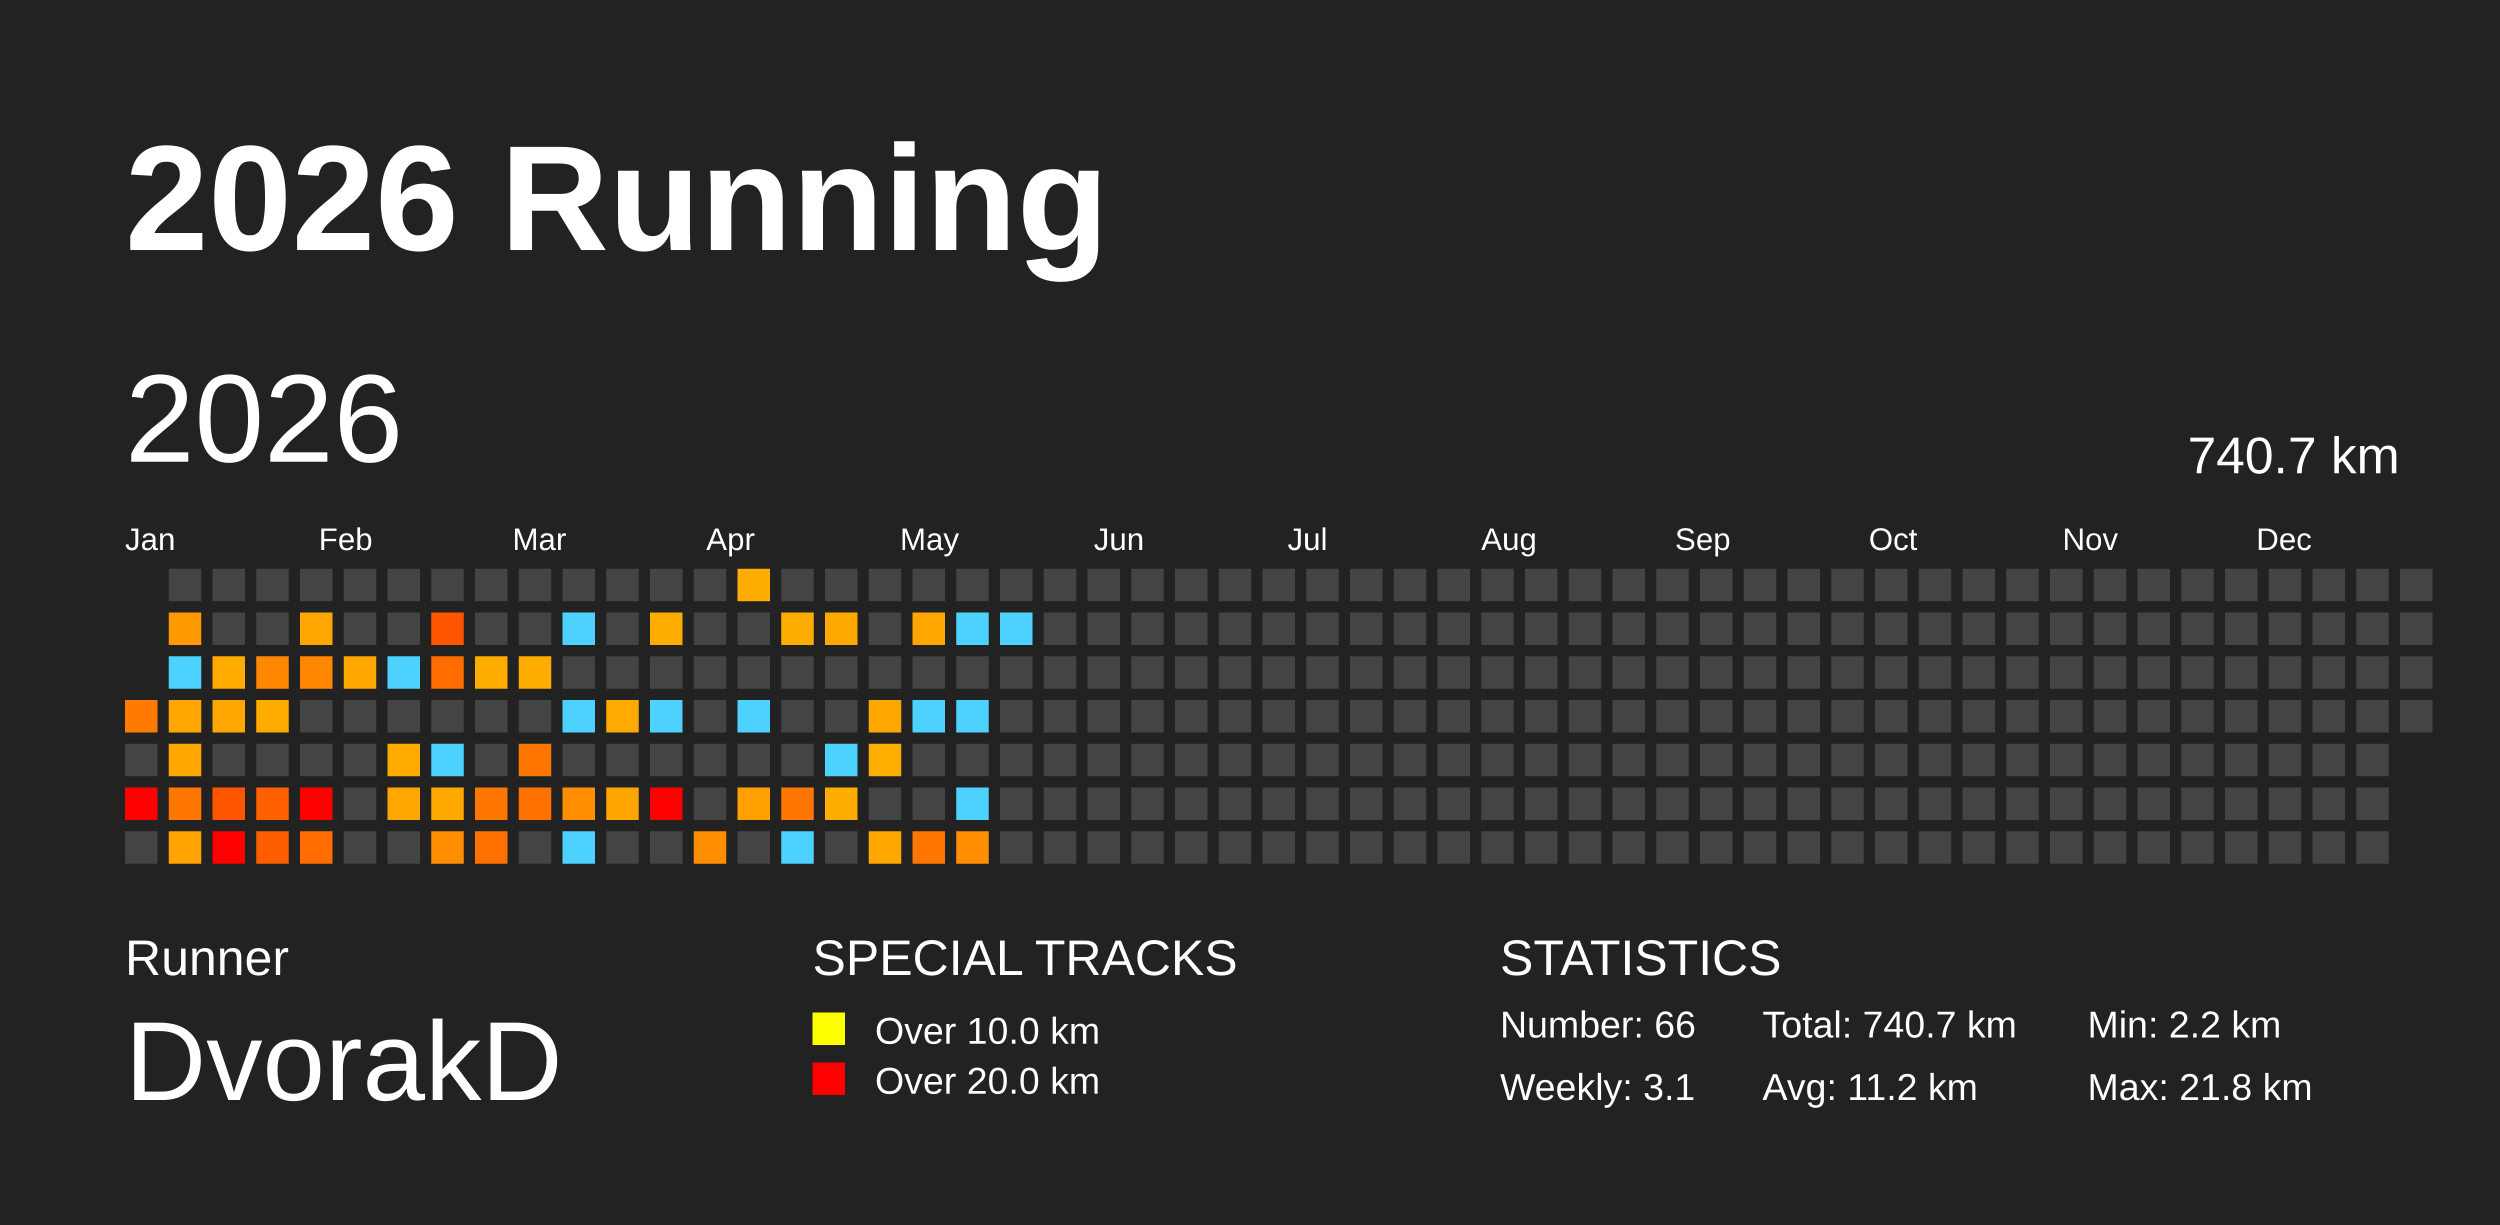
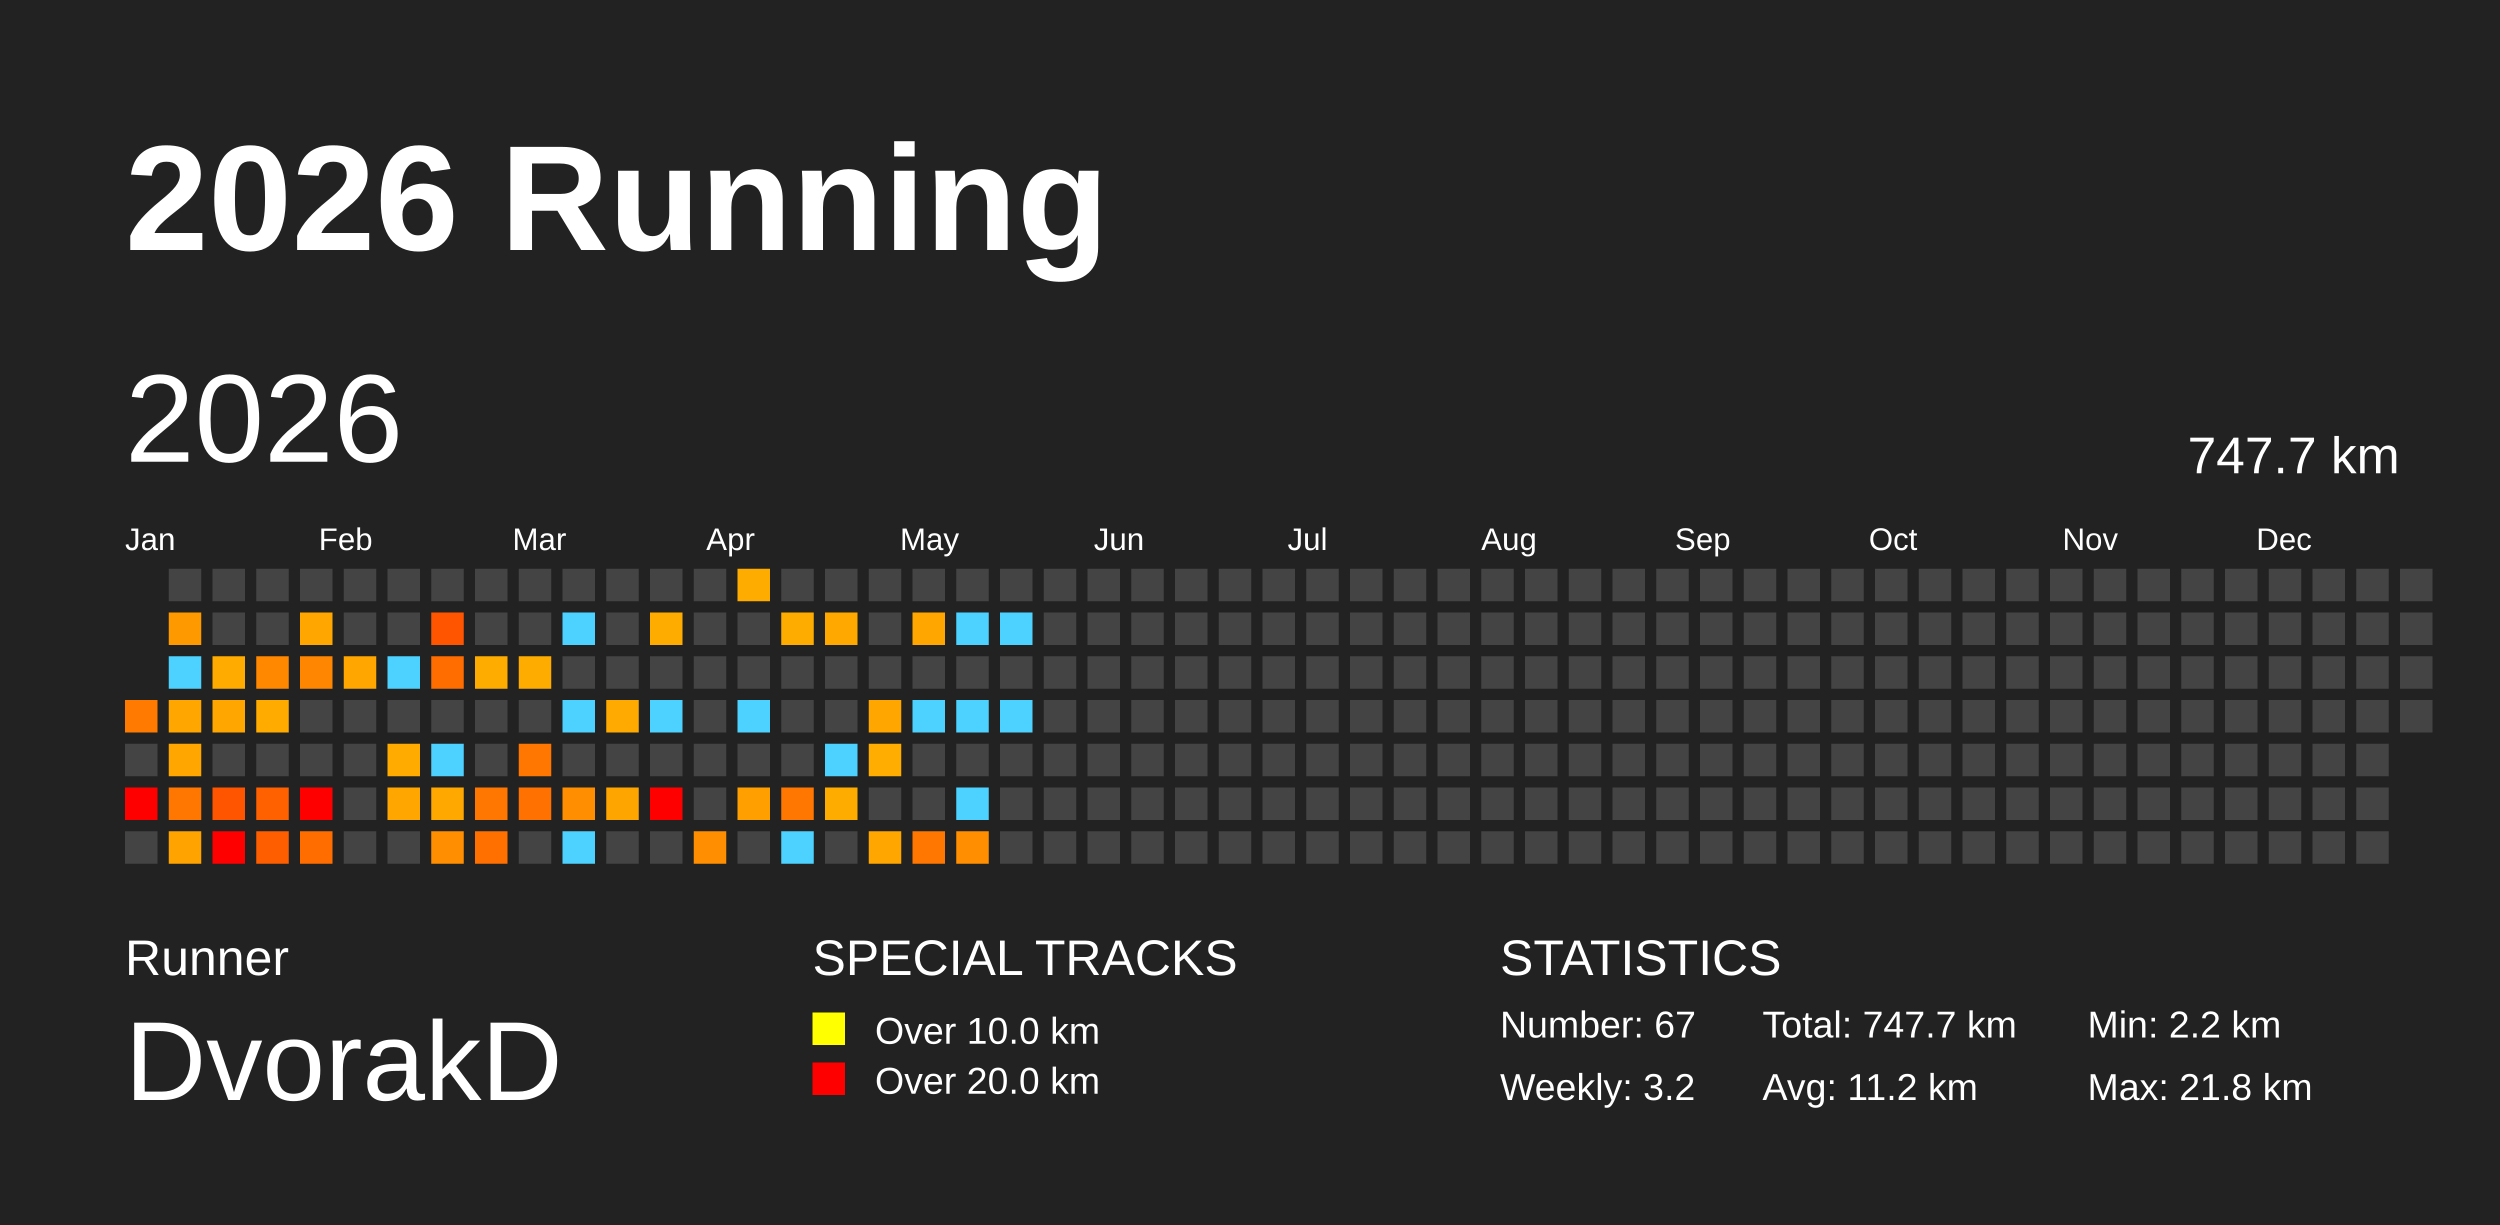
<svg xmlns="http://www.w3.org/2000/svg" baseProfile="full" height="98mm" version="1.1" viewBox="0,0,200,98" width="200mm">
  <defs />
  <rect fill="#222222" height="98" width="200" x="0" y="0" />
  <text fill="#FFFFFF" style="font-size:12px; font-family:Arial; font-weight:bold;" x="10" y="20">2026 Running</text>
  <text fill="#FFFFFF" style="font-size:4px; font-family:Arial" x="10" y="78">Runner</text>
  <text fill="#FFFFFF" style="font-size:9px; font-family:Arial" x="10" y="88">DvorakD</text>
  <text fill="#FFFFFF" style="font-size:4px; font-family:Arial" x="65" y="78">SPECIAL TRACKS</text>
  <rect fill="yellow" height="2.6" width="2.6" x="65" y="81" />
  <text fill="#FFFFFF" style="font-size:3px; font-family:Arial" x="70" y="83.5">Over 10.0 km</text>
  <rect fill="red" height="2.6" width="2.6" x="65" y="85" />
  <text fill="#FFFFFF" style="font-size:3px; font-family:Arial" x="70" y="87.5">Over 20.0 km</text>
  <text fill="#FFFFFF" style="font-size:4px; font-family:Arial" x="120" y="78">STATISTICS</text>
-   <text fill="#FFFFFF" style="font-size:3px; font-family:Arial" x="120" y="83">Number: 66</text>
-   <text fill="#FFFFFF" style="font-size:3px; font-family:Arial" x="120" y="88">Weekly: 3.1</text>
-   <text fill="#FFFFFF" style="font-size:3px; font-family:Arial" x="141" y="83">Total: 740.7 km</text>
+   <text fill="#FFFFFF" style="font-size:3px; font-family:Arial" x="120" y="83">Number: 67</text>
+   <text fill="#FFFFFF" style="font-size:3px; font-family:Arial" x="120" y="88">Weekly: 3.2</text>
+   <text fill="#FFFFFF" style="font-size:3px; font-family:Arial" x="141" y="83">Total: 747.7 km</text>
  <text fill="#FFFFFF" style="font-size:3px; font-family:Arial" x="141" y="88">Avg: 11.2 km</text>
  <text fill="#FFFFFF" style="font-size:3px; font-family:Arial" x="167" y="83">Min: 2.2 km</text>
  <text fill="#FFFFFF" style="font-size:3px; font-family:Arial" x="167" y="88">Max: 21.8 km</text>
  <text dominant-baseline="hanging" fill="#FFFFFF" style="font-size:10.0px; font-family:Arial;" x="10" y="30">2026</text>
-   <text dominant-baseline="hanging" fill="#FFFFFF" style="font-size:4.125px; font-family:Arial;" x="175" y="35">740.7 km</text>
+   <text dominant-baseline="hanging" fill="#FFFFFF" style="font-size:4.125px; font-family:Arial;" x="175" y="35">747.7 km</text>
  <text fill="#FFFFFF" style="font-size:2.5px; font-family:Arial" x="10.0" y="44">Jan</text>
  <text fill="#FFFFFF" style="font-size:2.5px; font-family:Arial" x="25.5" y="44">Feb</text>
  <text fill="#FFFFFF" style="font-size:2.5px; font-family:Arial" x="41.0" y="44">Mar</text>
  <text fill="#FFFFFF" style="font-size:2.5px; font-family:Arial" x="56.5" y="44">Apr</text>
  <text fill="#FFFFFF" style="font-size:2.5px; font-family:Arial" x="72.0" y="44">May</text>
  <text fill="#FFFFFF" style="font-size:2.5px; font-family:Arial" x="87.5" y="44">Jun</text>
  <text fill="#FFFFFF" style="font-size:2.5px; font-family:Arial" x="103.0" y="44">Jul</text>
  <text fill="#FFFFFF" style="font-size:2.5px; font-family:Arial" x="118.5" y="44">Aug</text>
  <text fill="#FFFFFF" style="font-size:2.5px; font-family:Arial" x="134.0" y="44">Sep</text>
  <text fill="#FFFFFF" style="font-size:2.5px; font-family:Arial" x="149.5" y="44">Oct</text>
  <text fill="#FFFFFF" style="font-size:2.5px; font-family:Arial" x="165.0" y="44">Nov</text>
  <text fill="#FFFFFF" style="font-size:2.5px; font-family:Arial" x="180.5" y="44">Dec</text>
  <rect fill="#ff7a00" height="2.6" width="2.6" x="10.0" y="56.0" />
  <rect fill="#444444" height="2.6" width="2.6" x="10.0" y="59.5" />
  <rect fill="red" height="2.6" width="2.6" x="10.0" y="63.0" />
  <rect fill="#444444" height="2.6" width="2.6" x="10.0" y="66.5" />
  <rect fill="#444444" height="2.6" width="2.6" x="13.5" y="45.5" />
  <rect fill="#ff9900" height="2.6" width="2.6" x="13.5" y="49.0" />
  <rect fill="#4dd2ff" height="2.6" width="2.6" x="13.5" y="52.5" />
  <rect fill="#ffa600" height="2.6" width="2.6" x="13.5" y="56.0" />
  <rect fill="#ffa600" height="2.6" width="2.6" x="13.5" y="59.5" />
  <rect fill="#ff7700" height="2.6" width="2.6" x="13.5" y="63.0" />
  <rect fill="#ffa300" height="2.6" width="2.6" x="13.5" y="66.5" />
  <rect fill="#444444" height="2.6" width="2.6" x="17.0" y="45.5" />
  <rect fill="#444444" height="2.6" width="2.6" x="17.0" y="49.0" />
  <rect fill="#ffab00" height="2.6" width="2.6" x="17.0" y="52.5" />
  <rect fill="#ffa600" height="2.6" width="2.6" x="17.0" y="56.0" />
  <rect fill="#444444" height="2.6" width="2.6" x="17.0" y="59.5" />
  <rect fill="#ff5400" height="2.6" width="2.6" x="17.0" y="63.0" />
  <rect fill="red" height="2.6" width="2.6" x="17.0" y="66.5" />
  <rect fill="#444444" height="2.6" width="2.6" x="20.5" y="45.5" />
  <rect fill="#444444" height="2.6" width="2.6" x="20.5" y="49.0" />
  <rect fill="#ff8800" height="2.6" width="2.6" x="20.5" y="52.5" />
  <rect fill="#ffab00" height="2.6" width="2.6" x="20.5" y="56.0" />
  <rect fill="#444444" height="2.6" width="2.6" x="20.5" y="59.5" />
  <rect fill="#ff6000" height="2.6" width="2.6" x="20.5" y="63.0" />
  <rect fill="#ff5e00" height="2.6" width="2.6" x="20.5" y="66.5" />
  <rect fill="#444444" height="2.6" width="2.6" x="24.0" y="45.5" />
  <rect fill="#ffa600" height="2.6" width="2.6" x="24.0" y="49.0" />
  <rect fill="#ff8600" height="2.6" width="2.6" x="24.0" y="52.5" />
  <rect fill="#444444" height="2.6" width="2.6" x="24.0" y="56.0" />
  <rect fill="#444444" height="2.6" width="2.6" x="24.0" y="59.5" />
  <rect fill="red" height="2.6" width="2.6" x="24.0" y="63.0" />
  <rect fill="#ff6d00" height="2.6" width="2.6" x="24.0" y="66.5" />
  <rect fill="#444444" height="2.6" width="2.6" x="27.5" y="45.5" />
  <rect fill="#444444" height="2.6" width="2.6" x="27.5" y="49.0" />
  <rect fill="#ffa700" height="2.6" width="2.6" x="27.5" y="52.5" />
  <rect fill="#444444" height="2.6" width="2.6" x="27.5" y="56.0" />
  <rect fill="#444444" height="2.6" width="2.6" x="27.5" y="59.5" />
  <rect fill="#444444" height="2.6" width="2.6" x="27.5" y="63.0" />
  <rect fill="#444444" height="2.6" width="2.6" x="27.5" y="66.5" />
  <rect fill="#444444" height="2.6" width="2.6" x="31.0" y="45.5" />
  <rect fill="#444444" height="2.6" width="2.6" x="31.0" y="49.0" />
  <rect fill="#4dd2ff" height="2.6" width="2.6" x="31.0" y="52.5" />
  <rect fill="#444444" height="2.6" width="2.6" x="31.0" y="56.0" />
  <rect fill="#ffab00" height="2.6" width="2.6" x="31.0" y="59.5" />
  <rect fill="#ffa600" height="2.6" width="2.6" x="31.0" y="63.0" />
  <rect fill="#444444" height="2.6" width="2.6" x="31.0" y="66.5" />
  <rect fill="#444444" height="2.6" width="2.6" x="34.5" y="45.5" />
  <rect fill="#ff5500" height="2.6" width="2.6" x="34.5" y="49.0" />
  <rect fill="#ff6c00" height="2.6" width="2.6" x="34.5" y="52.5" />
  <rect fill="#444444" height="2.6" width="2.6" x="34.5" y="56.0" />
  <rect fill="#4dd2ff" height="2.6" width="2.6" x="34.5" y="59.5" />
  <rect fill="#ffa800" height="2.6" width="2.6" x="34.5" y="63.0" />
  <rect fill="#ff8f00" height="2.6" width="2.6" x="34.5" y="66.5" />
  <rect fill="#444444" height="2.6" width="2.6" x="38.0" y="45.5" />
  <rect fill="#444444" height="2.6" width="2.6" x="38.0" y="49.0" />
  <rect fill="#ffac00" height="2.6" width="2.6" x="38.0" y="52.5" />
  <rect fill="#444444" height="2.6" width="2.6" x="38.0" y="56.0" />
  <rect fill="#444444" height="2.6" width="2.6" x="38.0" y="59.5" />
  <rect fill="#ff7600" height="2.6" width="2.6" x="38.0" y="63.0" />
  <rect fill="#ff7000" height="2.6" width="2.6" x="38.0" y="66.5" />
  <rect fill="#444444" height="2.6" width="2.6" x="41.5" y="45.5" />
  <rect fill="#444444" height="2.6" width="2.6" x="41.5" y="49.0" />
  <rect fill="#ffac00" height="2.6" width="2.6" x="41.5" y="52.5" />
  <rect fill="#444444" height="2.6" width="2.6" x="41.5" y="56.0" />
  <rect fill="#ff7600" height="2.6" width="2.6" x="41.5" y="59.5" />
  <rect fill="#ff7100" height="2.6" width="2.6" x="41.5" y="63.0" />
  <rect fill="#444444" height="2.6" width="2.6" x="41.5" y="66.5" />
  <rect fill="#444444" height="2.6" width="2.6" x="45.0" y="45.5" />
  <rect fill="#4dd2ff" height="2.6" width="2.6" x="45.0" y="49.0" />
  <rect fill="#444444" height="2.6" width="2.6" x="45.0" y="52.5" />
  <rect fill="#4dd2ff" height="2.6" width="2.6" x="45.0" y="56.0" />
  <rect fill="#444444" height="2.6" width="2.6" x="45.0" y="59.5" />
  <rect fill="#ff8f00" height="2.6" width="2.6" x="45.0" y="63.0" />
  <rect fill="#4dd2ff" height="2.6" width="2.6" x="45.0" y="66.5" />
  <rect fill="#444444" height="2.6" width="2.6" x="48.5" y="45.5" />
  <rect fill="#444444" height="2.6" width="2.6" x="48.5" y="49.0" />
  <rect fill="#444444" height="2.6" width="2.6" x="48.5" y="52.5" />
  <rect fill="#ffaa00" height="2.6" width="2.6" x="48.5" y="56.0" />
  <rect fill="#444444" height="2.6" width="2.6" x="48.5" y="59.5" />
  <rect fill="#ffa500" height="2.6" width="2.6" x="48.5" y="63.0" />
  <rect fill="#444444" height="2.6" width="2.6" x="48.5" y="66.5" />
  <rect fill="#444444" height="2.6" width="2.6" x="52.0" y="45.5" />
  <rect fill="#ffac00" height="2.6" width="2.6" x="52.0" y="49.0" />
  <rect fill="#444444" height="2.6" width="2.6" x="52.0" y="52.5" />
  <rect fill="#4dd2ff" height="2.6" width="2.6" x="52.0" y="56.0" />
  <rect fill="#444444" height="2.6" width="2.6" x="52.0" y="59.5" />
  <rect fill="red" height="2.6" width="2.6" x="52.0" y="63.0" />
  <rect fill="#444444" height="2.6" width="2.6" x="52.0" y="66.5" />
  <rect fill="#444444" height="2.6" width="2.6" x="55.5" y="45.5" />
  <rect fill="#444444" height="2.6" width="2.6" x="55.5" y="49.0" />
  <rect fill="#444444" height="2.6" width="2.6" x="55.5" y="52.5" />
  <rect fill="#444444" height="2.6" width="2.6" x="55.5" y="56.0" />
  <rect fill="#444444" height="2.6" width="2.6" x="55.5" y="59.5" />
  <rect fill="#444444" height="2.6" width="2.6" x="55.5" y="63.0" />
  <rect fill="#ff8f00" height="2.6" width="2.6" x="55.5" y="66.5" />
  <rect fill="#ffac00" height="2.6" width="2.6" x="59.0" y="45.5" />
  <rect fill="#444444" height="2.6" width="2.6" x="59.0" y="49.0" />
  <rect fill="#444444" height="2.6" width="2.6" x="59.0" y="52.5" />
  <rect fill="#4dd2ff" height="2.6" width="2.6" x="59.0" y="56.0" />
  <rect fill="#444444" height="2.6" width="2.6" x="59.0" y="59.5" />
  <rect fill="#ffa000" height="2.6" width="2.6" x="59.0" y="63.0" />
  <rect fill="#444444" height="2.6" width="2.6" x="59.0" y="66.5" />
  <rect fill="#444444" height="2.6" width="2.6" x="62.5" y="45.5" />
  <rect fill="#ffac00" height="2.6" width="2.6" x="62.5" y="49.0" />
  <rect fill="#444444" height="2.6" width="2.6" x="62.5" y="52.5" />
  <rect fill="#444444" height="2.6" width="2.6" x="62.5" y="56.0" />
  <rect fill="#444444" height="2.6" width="2.6" x="62.5" y="59.5" />
  <rect fill="#ff7600" height="2.6" width="2.6" x="62.5" y="63.0" />
  <rect fill="#4dd2ff" height="2.6" width="2.6" x="62.5" y="66.5" />
  <rect fill="#444444" height="2.6" width="2.6" x="66.0" y="45.5" />
  <rect fill="#ffa900" height="2.6" width="2.6" x="66.0" y="49.0" />
  <rect fill="#444444" height="2.6" width="2.6" x="66.0" y="52.5" />
  <rect fill="#444444" height="2.6" width="2.6" x="66.0" y="56.0" />
  <rect fill="#4dd2ff" height="2.6" width="2.6" x="66.0" y="59.5" />
  <rect fill="#ffac00" height="2.6" width="2.6" x="66.0" y="63.0" />
  <rect fill="#444444" height="2.6" width="2.6" x="66.0" y="66.5" />
  <rect fill="#444444" height="2.6" width="2.6" x="69.5" y="45.5" />
  <rect fill="#444444" height="2.6" width="2.6" x="69.5" y="49.0" />
  <rect fill="#444444" height="2.6" width="2.6" x="69.5" y="52.5" />
  <rect fill="#ffa600" height="2.6" width="2.6" x="69.5" y="56.0" />
  <rect fill="#ffad00" height="2.6" width="2.6" x="69.5" y="59.5" />
  <rect fill="#444444" height="2.6" width="2.6" x="69.5" y="63.0" />
  <rect fill="#ffa600" height="2.6" width="2.6" x="69.5" y="66.5" />
  <rect fill="#444444" height="2.6" width="2.6" x="73.0" y="45.5" />
  <rect fill="#ffa600" height="2.6" width="2.6" x="73.0" y="49.0" />
  <rect fill="#444444" height="2.6" width="2.6" x="73.0" y="52.5" />
  <rect fill="#4dd2ff" height="2.6" width="2.6" x="73.0" y="56.0" />
  <rect fill="#444444" height="2.6" width="2.6" x="73.0" y="59.5" />
  <rect fill="#444444" height="2.6" width="2.6" x="73.0" y="63.0" />
  <rect fill="#ff7700" height="2.6" width="2.6" x="73.0" y="66.5" />
  <rect fill="#444444" height="2.6" width="2.6" x="76.5" y="45.5" />
  <rect fill="#4dd2ff" height="2.6" width="2.6" x="76.5" y="49.0" />
  <rect fill="#444444" height="2.6" width="2.6" x="76.5" y="52.5" />
  <rect fill="#4dd2ff" height="2.6" width="2.6" x="76.5" y="56.0" />
  <rect fill="#444444" height="2.6" width="2.6" x="76.5" y="59.5" />
  <rect fill="#4dd2ff" height="2.6" width="2.6" x="76.5" y="63.0" />
  <rect fill="#ff8f00" height="2.6" width="2.6" x="76.5" y="66.5" />
  <rect fill="#444444" height="2.6" width="2.6" x="80.0" y="45.5" />
  <rect fill="#4dd2ff" height="2.6" width="2.6" x="80.0" y="49.0" />
  <rect fill="#444444" height="2.6" width="2.6" x="80.0" y="52.5" />
-   <rect fill="#444444" height="2.6" width="2.6" x="80.0" y="56.0" />
+   <rect fill="#4dd2ff" height="2.6" width="2.6" x="80.0" y="56.0" />
  <rect fill="#444444" height="2.6" width="2.6" x="80.0" y="59.5" />
  <rect fill="#444444" height="2.6" width="2.6" x="80.0" y="63.0" />
  <rect fill="#444444" height="2.6" width="2.6" x="80.0" y="66.5" />
  <rect fill="#444444" height="2.6" width="2.6" x="83.5" y="45.5" />
  <rect fill="#444444" height="2.6" width="2.6" x="83.5" y="49.0" />
  <rect fill="#444444" height="2.6" width="2.6" x="83.5" y="52.5" />
  <rect fill="#444444" height="2.6" width="2.6" x="83.5" y="56.0" />
  <rect fill="#444444" height="2.6" width="2.6" x="83.5" y="59.5" />
  <rect fill="#444444" height="2.6" width="2.6" x="83.5" y="63.0" />
  <rect fill="#444444" height="2.6" width="2.6" x="83.5" y="66.5" />
  <rect fill="#444444" height="2.6" width="2.6" x="87.0" y="45.5" />
  <rect fill="#444444" height="2.6" width="2.6" x="87.0" y="49.0" />
  <rect fill="#444444" height="2.6" width="2.6" x="87.0" y="52.5" />
  <rect fill="#444444" height="2.6" width="2.6" x="87.0" y="56.0" />
  <rect fill="#444444" height="2.6" width="2.6" x="87.0" y="59.5" />
  <rect fill="#444444" height="2.6" width="2.6" x="87.0" y="63.0" />
  <rect fill="#444444" height="2.6" width="2.6" x="87.0" y="66.5" />
  <rect fill="#444444" height="2.6" width="2.6" x="90.5" y="45.5" />
  <rect fill="#444444" height="2.6" width="2.6" x="90.5" y="49.0" />
  <rect fill="#444444" height="2.6" width="2.6" x="90.5" y="52.5" />
  <rect fill="#444444" height="2.6" width="2.6" x="90.5" y="56.0" />
  <rect fill="#444444" height="2.6" width="2.6" x="90.5" y="59.5" />
  <rect fill="#444444" height="2.6" width="2.6" x="90.5" y="63.0" />
  <rect fill="#444444" height="2.6" width="2.6" x="90.5" y="66.5" />
  <rect fill="#444444" height="2.6" width="2.6" x="94.0" y="45.5" />
  <rect fill="#444444" height="2.6" width="2.6" x="94.0" y="49.0" />
  <rect fill="#444444" height="2.6" width="2.6" x="94.0" y="52.5" />
  <rect fill="#444444" height="2.6" width="2.6" x="94.0" y="56.0" />
  <rect fill="#444444" height="2.6" width="2.6" x="94.0" y="59.5" />
  <rect fill="#444444" height="2.6" width="2.6" x="94.0" y="63.0" />
  <rect fill="#444444" height="2.6" width="2.6" x="94.0" y="66.5" />
  <rect fill="#444444" height="2.6" width="2.6" x="97.5" y="45.5" />
  <rect fill="#444444" height="2.6" width="2.6" x="97.5" y="49.0" />
  <rect fill="#444444" height="2.6" width="2.6" x="97.5" y="52.5" />
  <rect fill="#444444" height="2.6" width="2.6" x="97.5" y="56.0" />
  <rect fill="#444444" height="2.6" width="2.6" x="97.5" y="59.5" />
  <rect fill="#444444" height="2.6" width="2.6" x="97.5" y="63.0" />
  <rect fill="#444444" height="2.6" width="2.6" x="97.5" y="66.5" />
  <rect fill="#444444" height="2.6" width="2.6" x="101.0" y="45.5" />
  <rect fill="#444444" height="2.6" width="2.6" x="101.0" y="49.0" />
  <rect fill="#444444" height="2.6" width="2.6" x="101.0" y="52.5" />
  <rect fill="#444444" height="2.6" width="2.6" x="101.0" y="56.0" />
  <rect fill="#444444" height="2.6" width="2.6" x="101.0" y="59.5" />
  <rect fill="#444444" height="2.6" width="2.6" x="101.0" y="63.0" />
  <rect fill="#444444" height="2.6" width="2.6" x="101.0" y="66.5" />
  <rect fill="#444444" height="2.6" width="2.6" x="104.5" y="45.5" />
  <rect fill="#444444" height="2.6" width="2.6" x="104.5" y="49.0" />
  <rect fill="#444444" height="2.6" width="2.6" x="104.5" y="52.5" />
  <rect fill="#444444" height="2.6" width="2.6" x="104.5" y="56.0" />
  <rect fill="#444444" height="2.6" width="2.6" x="104.5" y="59.5" />
  <rect fill="#444444" height="2.6" width="2.6" x="104.5" y="63.0" />
  <rect fill="#444444" height="2.6" width="2.6" x="104.5" y="66.5" />
  <rect fill="#444444" height="2.6" width="2.6" x="108.0" y="45.5" />
  <rect fill="#444444" height="2.6" width="2.6" x="108.0" y="49.0" />
  <rect fill="#444444" height="2.6" width="2.6" x="108.0" y="52.5" />
  <rect fill="#444444" height="2.6" width="2.6" x="108.0" y="56.0" />
  <rect fill="#444444" height="2.6" width="2.6" x="108.0" y="59.5" />
  <rect fill="#444444" height="2.6" width="2.6" x="108.0" y="63.0" />
  <rect fill="#444444" height="2.6" width="2.6" x="108.0" y="66.5" />
  <rect fill="#444444" height="2.6" width="2.6" x="111.5" y="45.5" />
  <rect fill="#444444" height="2.6" width="2.6" x="111.5" y="49.0" />
  <rect fill="#444444" height="2.6" width="2.6" x="111.5" y="52.5" />
  <rect fill="#444444" height="2.6" width="2.6" x="111.5" y="56.0" />
  <rect fill="#444444" height="2.6" width="2.6" x="111.5" y="59.5" />
  <rect fill="#444444" height="2.6" width="2.6" x="111.5" y="63.0" />
  <rect fill="#444444" height="2.6" width="2.6" x="111.5" y="66.5" />
  <rect fill="#444444" height="2.6" width="2.6" x="115.0" y="45.5" />
  <rect fill="#444444" height="2.6" width="2.6" x="115.0" y="49.0" />
  <rect fill="#444444" height="2.6" width="2.6" x="115.0" y="52.5" />
  <rect fill="#444444" height="2.6" width="2.6" x="115.0" y="56.0" />
  <rect fill="#444444" height="2.6" width="2.6" x="115.0" y="59.5" />
  <rect fill="#444444" height="2.6" width="2.6" x="115.0" y="63.0" />
  <rect fill="#444444" height="2.6" width="2.6" x="115.0" y="66.5" />
  <rect fill="#444444" height="2.6" width="2.6" x="118.5" y="45.5" />
  <rect fill="#444444" height="2.6" width="2.6" x="118.5" y="49.0" />
  <rect fill="#444444" height="2.6" width="2.6" x="118.5" y="52.5" />
  <rect fill="#444444" height="2.6" width="2.6" x="118.5" y="56.0" />
  <rect fill="#444444" height="2.6" width="2.6" x="118.5" y="59.5" />
  <rect fill="#444444" height="2.6" width="2.6" x="118.5" y="63.0" />
  <rect fill="#444444" height="2.6" width="2.6" x="118.5" y="66.5" />
  <rect fill="#444444" height="2.6" width="2.6" x="122.0" y="45.5" />
  <rect fill="#444444" height="2.6" width="2.6" x="122.0" y="49.0" />
  <rect fill="#444444" height="2.6" width="2.6" x="122.0" y="52.5" />
  <rect fill="#444444" height="2.6" width="2.6" x="122.0" y="56.0" />
  <rect fill="#444444" height="2.6" width="2.6" x="122.0" y="59.5" />
  <rect fill="#444444" height="2.6" width="2.6" x="122.0" y="63.0" />
  <rect fill="#444444" height="2.6" width="2.6" x="122.0" y="66.5" />
  <rect fill="#444444" height="2.6" width="2.6" x="125.5" y="45.5" />
  <rect fill="#444444" height="2.6" width="2.6" x="125.5" y="49.0" />
  <rect fill="#444444" height="2.6" width="2.6" x="125.5" y="52.5" />
  <rect fill="#444444" height="2.6" width="2.6" x="125.5" y="56.0" />
  <rect fill="#444444" height="2.6" width="2.6" x="125.5" y="59.5" />
  <rect fill="#444444" height="2.6" width="2.6" x="125.5" y="63.0" />
  <rect fill="#444444" height="2.6" width="2.6" x="125.5" y="66.5" />
  <rect fill="#444444" height="2.6" width="2.6" x="129.0" y="45.5" />
  <rect fill="#444444" height="2.6" width="2.6" x="129.0" y="49.0" />
  <rect fill="#444444" height="2.6" width="2.6" x="129.0" y="52.5" />
  <rect fill="#444444" height="2.6" width="2.6" x="129.0" y="56.0" />
  <rect fill="#444444" height="2.6" width="2.6" x="129.0" y="59.5" />
  <rect fill="#444444" height="2.6" width="2.6" x="129.0" y="63.0" />
  <rect fill="#444444" height="2.6" width="2.6" x="129.0" y="66.5" />
  <rect fill="#444444" height="2.6" width="2.6" x="132.5" y="45.5" />
  <rect fill="#444444" height="2.6" width="2.6" x="132.5" y="49.0" />
  <rect fill="#444444" height="2.6" width="2.6" x="132.5" y="52.5" />
  <rect fill="#444444" height="2.6" width="2.6" x="132.5" y="56.0" />
  <rect fill="#444444" height="2.6" width="2.6" x="132.5" y="59.5" />
  <rect fill="#444444" height="2.6" width="2.6" x="132.5" y="63.0" />
  <rect fill="#444444" height="2.6" width="2.6" x="132.5" y="66.5" />
  <rect fill="#444444" height="2.6" width="2.6" x="136.0" y="45.5" />
  <rect fill="#444444" height="2.6" width="2.6" x="136.0" y="49.0" />
  <rect fill="#444444" height="2.6" width="2.6" x="136.0" y="52.5" />
  <rect fill="#444444" height="2.6" width="2.6" x="136.0" y="56.0" />
  <rect fill="#444444" height="2.6" width="2.6" x="136.0" y="59.5" />
  <rect fill="#444444" height="2.6" width="2.6" x="136.0" y="63.0" />
  <rect fill="#444444" height="2.6" width="2.6" x="136.0" y="66.5" />
  <rect fill="#444444" height="2.6" width="2.6" x="139.5" y="45.5" />
  <rect fill="#444444" height="2.6" width="2.6" x="139.5" y="49.0" />
  <rect fill="#444444" height="2.6" width="2.6" x="139.5" y="52.5" />
  <rect fill="#444444" height="2.6" width="2.6" x="139.5" y="56.0" />
  <rect fill="#444444" height="2.6" width="2.6" x="139.5" y="59.5" />
  <rect fill="#444444" height="2.6" width="2.6" x="139.5" y="63.0" />
  <rect fill="#444444" height="2.6" width="2.6" x="139.5" y="66.5" />
  <rect fill="#444444" height="2.6" width="2.6" x="143.0" y="45.5" />
  <rect fill="#444444" height="2.6" width="2.6" x="143.0" y="49.0" />
  <rect fill="#444444" height="2.6" width="2.6" x="143.0" y="52.5" />
  <rect fill="#444444" height="2.6" width="2.6" x="143.0" y="56.0" />
  <rect fill="#444444" height="2.6" width="2.6" x="143.0" y="59.5" />
  <rect fill="#444444" height="2.6" width="2.6" x="143.0" y="63.0" />
  <rect fill="#444444" height="2.6" width="2.6" x="143.0" y="66.5" />
  <rect fill="#444444" height="2.6" width="2.6" x="146.5" y="45.5" />
  <rect fill="#444444" height="2.6" width="2.6" x="146.5" y="49.0" />
  <rect fill="#444444" height="2.6" width="2.6" x="146.5" y="52.5" />
  <rect fill="#444444" height="2.6" width="2.6" x="146.5" y="56.0" />
  <rect fill="#444444" height="2.6" width="2.6" x="146.5" y="59.5" />
  <rect fill="#444444" height="2.6" width="2.6" x="146.5" y="63.0" />
  <rect fill="#444444" height="2.6" width="2.6" x="146.5" y="66.5" />
  <rect fill="#444444" height="2.6" width="2.6" x="150.0" y="45.5" />
  <rect fill="#444444" height="2.6" width="2.6" x="150.0" y="49.0" />
  <rect fill="#444444" height="2.6" width="2.6" x="150.0" y="52.5" />
  <rect fill="#444444" height="2.6" width="2.6" x="150.0" y="56.0" />
  <rect fill="#444444" height="2.6" width="2.6" x="150.0" y="59.5" />
  <rect fill="#444444" height="2.6" width="2.6" x="150.0" y="63.0" />
  <rect fill="#444444" height="2.6" width="2.6" x="150.0" y="66.5" />
  <rect fill="#444444" height="2.6" width="2.6" x="153.5" y="45.5" />
  <rect fill="#444444" height="2.6" width="2.6" x="153.5" y="49.0" />
  <rect fill="#444444" height="2.6" width="2.6" x="153.5" y="52.5" />
  <rect fill="#444444" height="2.6" width="2.6" x="153.5" y="56.0" />
  <rect fill="#444444" height="2.6" width="2.6" x="153.5" y="59.5" />
  <rect fill="#444444" height="2.6" width="2.6" x="153.5" y="63.0" />
  <rect fill="#444444" height="2.6" width="2.6" x="153.5" y="66.5" />
  <rect fill="#444444" height="2.6" width="2.6" x="157.0" y="45.5" />
  <rect fill="#444444" height="2.6" width="2.6" x="157.0" y="49.0" />
  <rect fill="#444444" height="2.6" width="2.6" x="157.0" y="52.5" />
  <rect fill="#444444" height="2.6" width="2.6" x="157.0" y="56.0" />
  <rect fill="#444444" height="2.6" width="2.6" x="157.0" y="59.5" />
  <rect fill="#444444" height="2.6" width="2.6" x="157.0" y="63.0" />
  <rect fill="#444444" height="2.6" width="2.6" x="157.0" y="66.5" />
  <rect fill="#444444" height="2.6" width="2.6" x="160.5" y="45.5" />
  <rect fill="#444444" height="2.6" width="2.6" x="160.5" y="49.0" />
  <rect fill="#444444" height="2.6" width="2.6" x="160.5" y="52.5" />
  <rect fill="#444444" height="2.6" width="2.6" x="160.5" y="56.0" />
  <rect fill="#444444" height="2.6" width="2.6" x="160.5" y="59.5" />
  <rect fill="#444444" height="2.6" width="2.6" x="160.5" y="63.0" />
  <rect fill="#444444" height="2.6" width="2.6" x="160.5" y="66.5" />
  <rect fill="#444444" height="2.6" width="2.6" x="164.0" y="45.5" />
  <rect fill="#444444" height="2.6" width="2.6" x="164.0" y="49.0" />
  <rect fill="#444444" height="2.6" width="2.6" x="164.0" y="52.5" />
  <rect fill="#444444" height="2.6" width="2.6" x="164.0" y="56.0" />
  <rect fill="#444444" height="2.6" width="2.6" x="164.0" y="59.5" />
  <rect fill="#444444" height="2.6" width="2.6" x="164.0" y="63.0" />
  <rect fill="#444444" height="2.6" width="2.6" x="164.0" y="66.5" />
  <rect fill="#444444" height="2.6" width="2.6" x="167.5" y="45.5" />
  <rect fill="#444444" height="2.6" width="2.6" x="167.5" y="49.0" />
  <rect fill="#444444" height="2.6" width="2.6" x="167.5" y="52.5" />
  <rect fill="#444444" height="2.6" width="2.6" x="167.5" y="56.0" />
  <rect fill="#444444" height="2.6" width="2.6" x="167.5" y="59.5" />
  <rect fill="#444444" height="2.6" width="2.6" x="167.5" y="63.0" />
  <rect fill="#444444" height="2.6" width="2.6" x="167.5" y="66.5" />
  <rect fill="#444444" height="2.6" width="2.6" x="171.0" y="45.5" />
  <rect fill="#444444" height="2.6" width="2.6" x="171.0" y="49.0" />
  <rect fill="#444444" height="2.6" width="2.6" x="171.0" y="52.5" />
  <rect fill="#444444" height="2.6" width="2.6" x="171.0" y="56.0" />
  <rect fill="#444444" height="2.6" width="2.6" x="171.0" y="59.5" />
  <rect fill="#444444" height="2.6" width="2.6" x="171.0" y="63.0" />
  <rect fill="#444444" height="2.6" width="2.6" x="171.0" y="66.5" />
  <rect fill="#444444" height="2.6" width="2.6" x="174.5" y="45.5" />
  <rect fill="#444444" height="2.6" width="2.6" x="174.5" y="49.0" />
  <rect fill="#444444" height="2.6" width="2.6" x="174.5" y="52.5" />
  <rect fill="#444444" height="2.6" width="2.6" x="174.5" y="56.0" />
  <rect fill="#444444" height="2.6" width="2.6" x="174.5" y="59.5" />
  <rect fill="#444444" height="2.6" width="2.6" x="174.5" y="63.0" />
  <rect fill="#444444" height="2.6" width="2.6" x="174.5" y="66.5" />
  <rect fill="#444444" height="2.6" width="2.6" x="178.0" y="45.5" />
  <rect fill="#444444" height="2.6" width="2.6" x="178.0" y="49.0" />
  <rect fill="#444444" height="2.6" width="2.6" x="178.0" y="52.5" />
  <rect fill="#444444" height="2.6" width="2.6" x="178.0" y="56.0" />
  <rect fill="#444444" height="2.6" width="2.6" x="178.0" y="59.5" />
  <rect fill="#444444" height="2.6" width="2.6" x="178.0" y="63.0" />
  <rect fill="#444444" height="2.6" width="2.6" x="178.0" y="66.5" />
  <rect fill="#444444" height="2.6" width="2.6" x="181.5" y="45.5" />
  <rect fill="#444444" height="2.6" width="2.6" x="181.5" y="49.0" />
  <rect fill="#444444" height="2.6" width="2.6" x="181.5" y="52.5" />
  <rect fill="#444444" height="2.6" width="2.6" x="181.5" y="56.0" />
  <rect fill="#444444" height="2.6" width="2.6" x="181.5" y="59.5" />
  <rect fill="#444444" height="2.6" width="2.6" x="181.5" y="63.0" />
  <rect fill="#444444" height="2.6" width="2.6" x="181.5" y="66.5" />
  <rect fill="#444444" height="2.6" width="2.6" x="185.0" y="45.5" />
  <rect fill="#444444" height="2.6" width="2.6" x="185.0" y="49.0" />
  <rect fill="#444444" height="2.6" width="2.6" x="185.0" y="52.5" />
  <rect fill="#444444" height="2.6" width="2.6" x="185.0" y="56.0" />
  <rect fill="#444444" height="2.6" width="2.6" x="185.0" y="59.5" />
  <rect fill="#444444" height="2.6" width="2.6" x="185.0" y="63.0" />
  <rect fill="#444444" height="2.6" width="2.6" x="185.0" y="66.5" />
  <rect fill="#444444" height="2.6" width="2.6" x="188.5" y="45.5" />
  <rect fill="#444444" height="2.6" width="2.6" x="188.5" y="49.0" />
  <rect fill="#444444" height="2.6" width="2.6" x="188.5" y="52.5" />
  <rect fill="#444444" height="2.6" width="2.6" x="188.5" y="56.0" />
  <rect fill="#444444" height="2.6" width="2.6" x="188.5" y="59.5" />
  <rect fill="#444444" height="2.6" width="2.6" x="188.5" y="63.0" />
  <rect fill="#444444" height="2.6" width="2.6" x="188.5" y="66.5" />
  <rect fill="#444444" height="2.6" width="2.6" x="192.0" y="45.5" />
  <rect fill="#444444" height="2.6" width="2.6" x="192.0" y="49.0" />
  <rect fill="#444444" height="2.6" width="2.6" x="192.0" y="52.5" />
  <rect fill="#444444" height="2.6" width="2.6" x="192.0" y="56.0" />
</svg>
